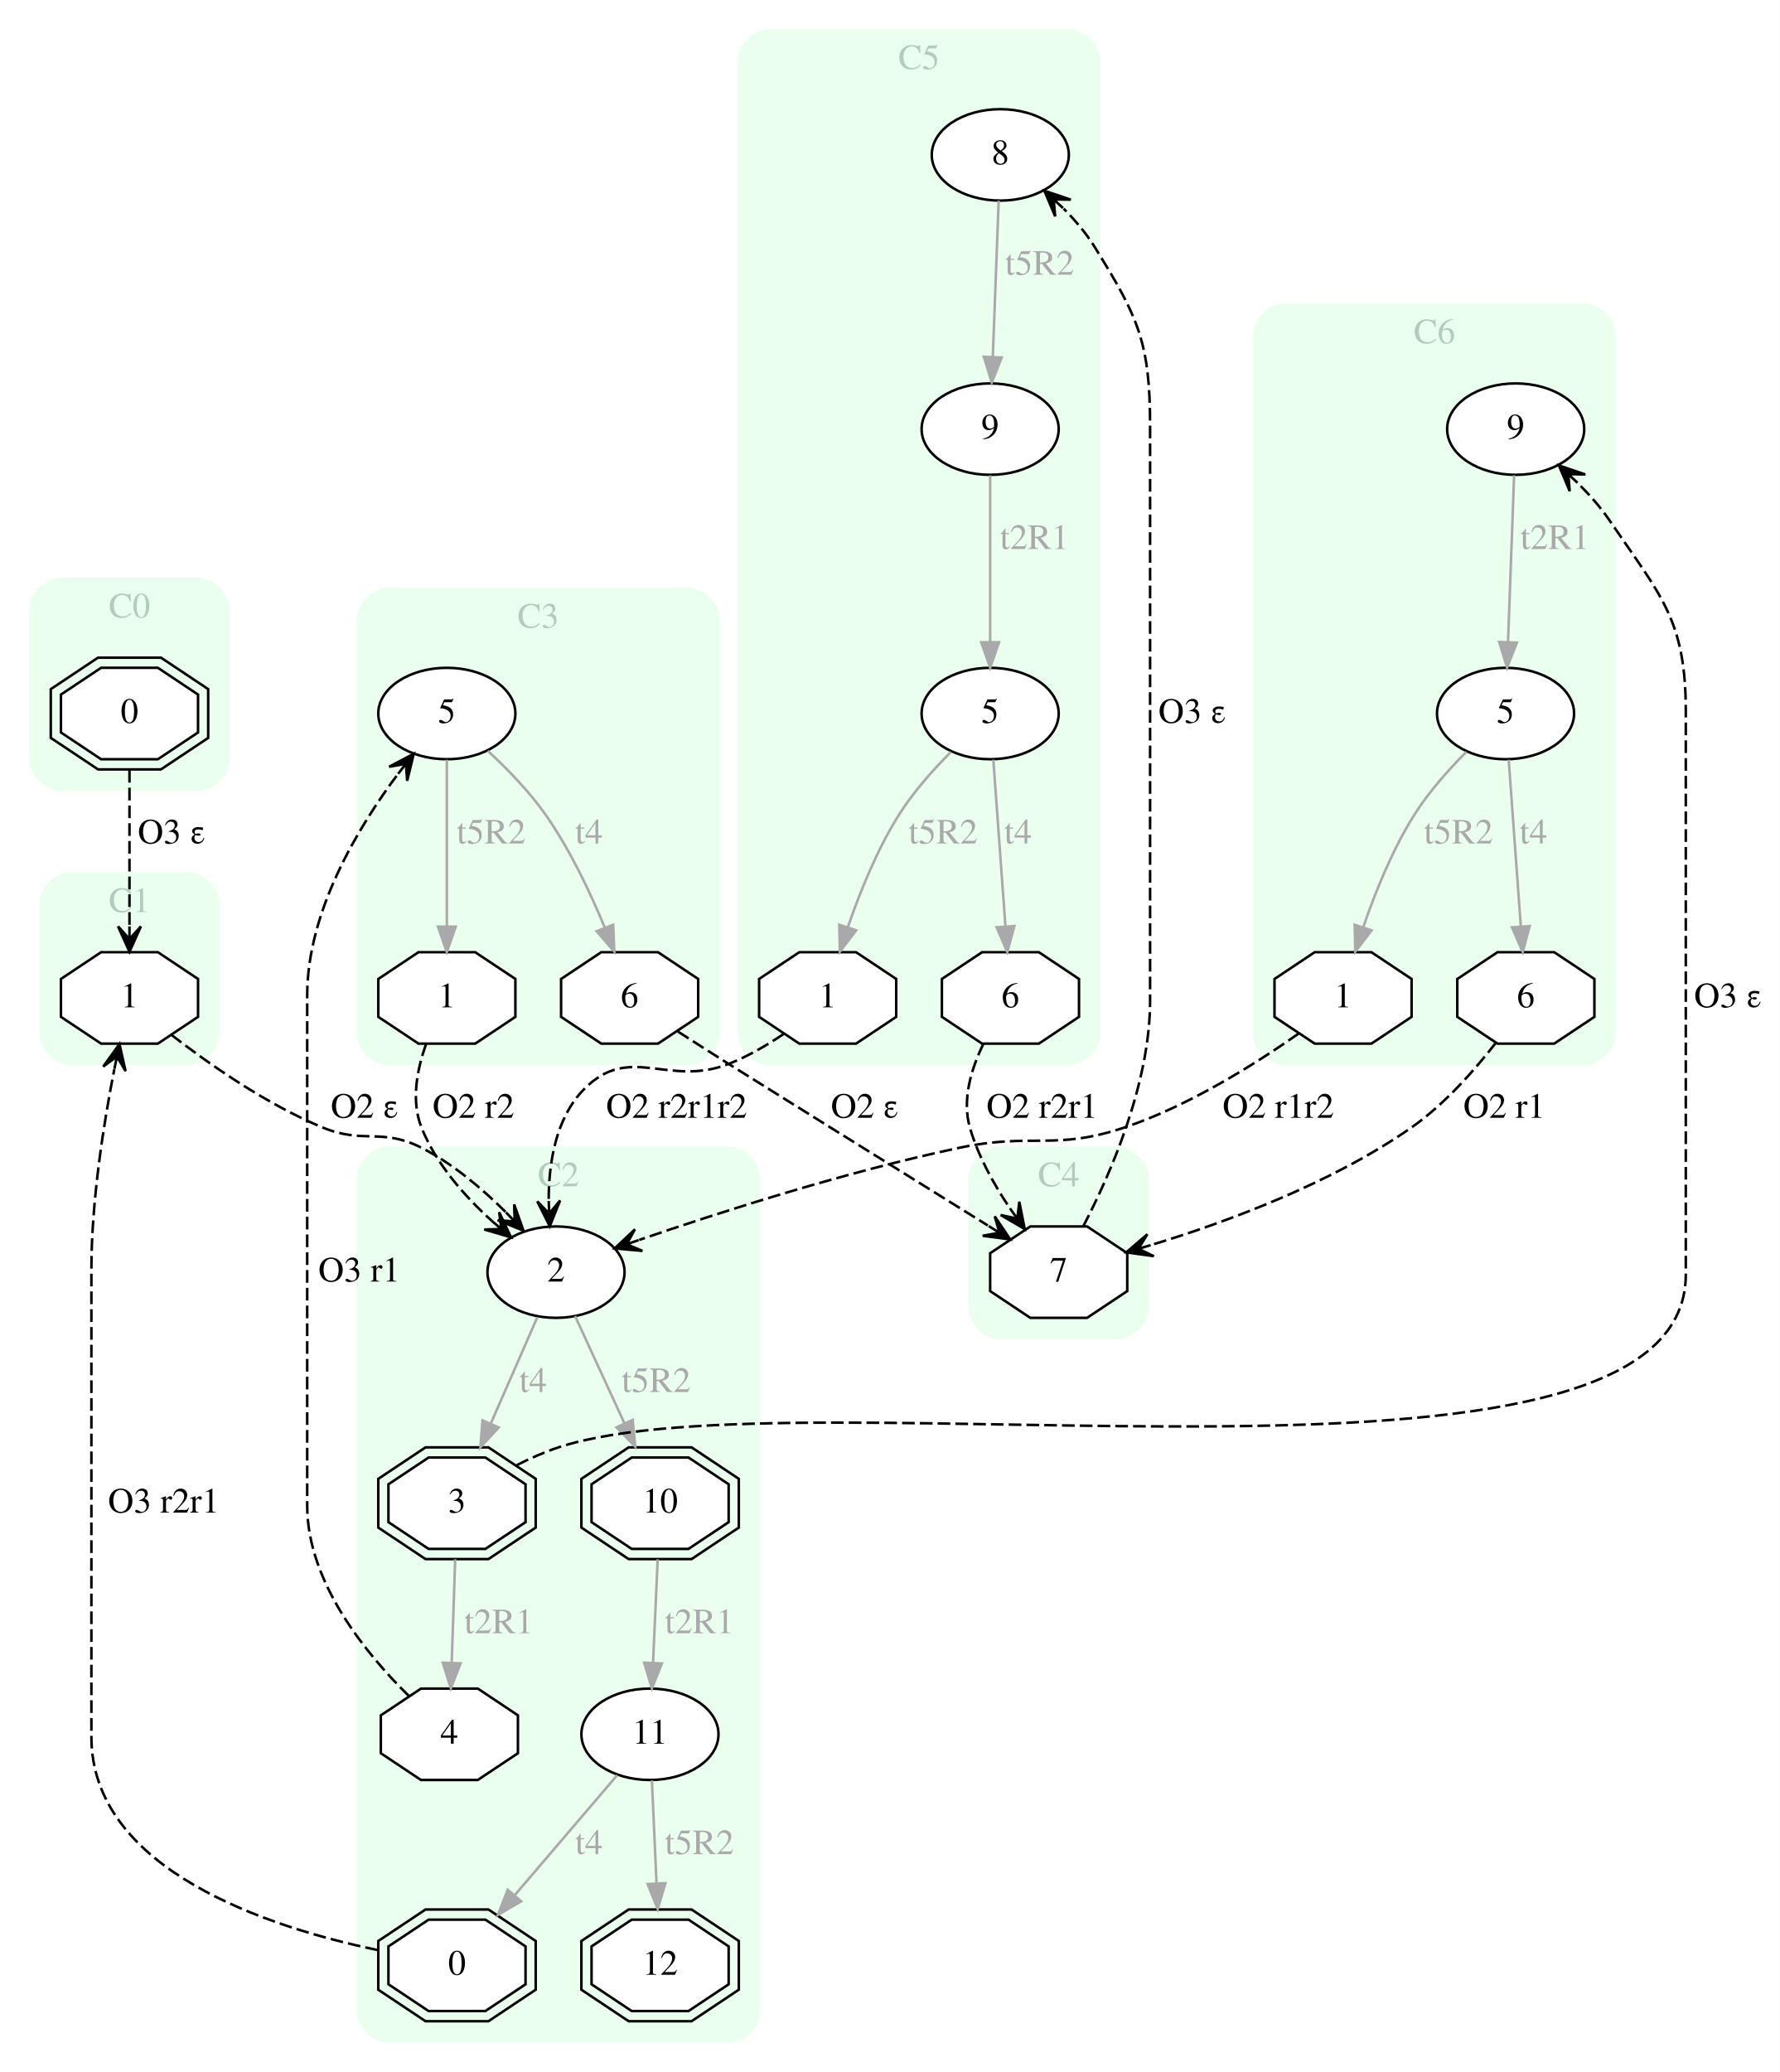
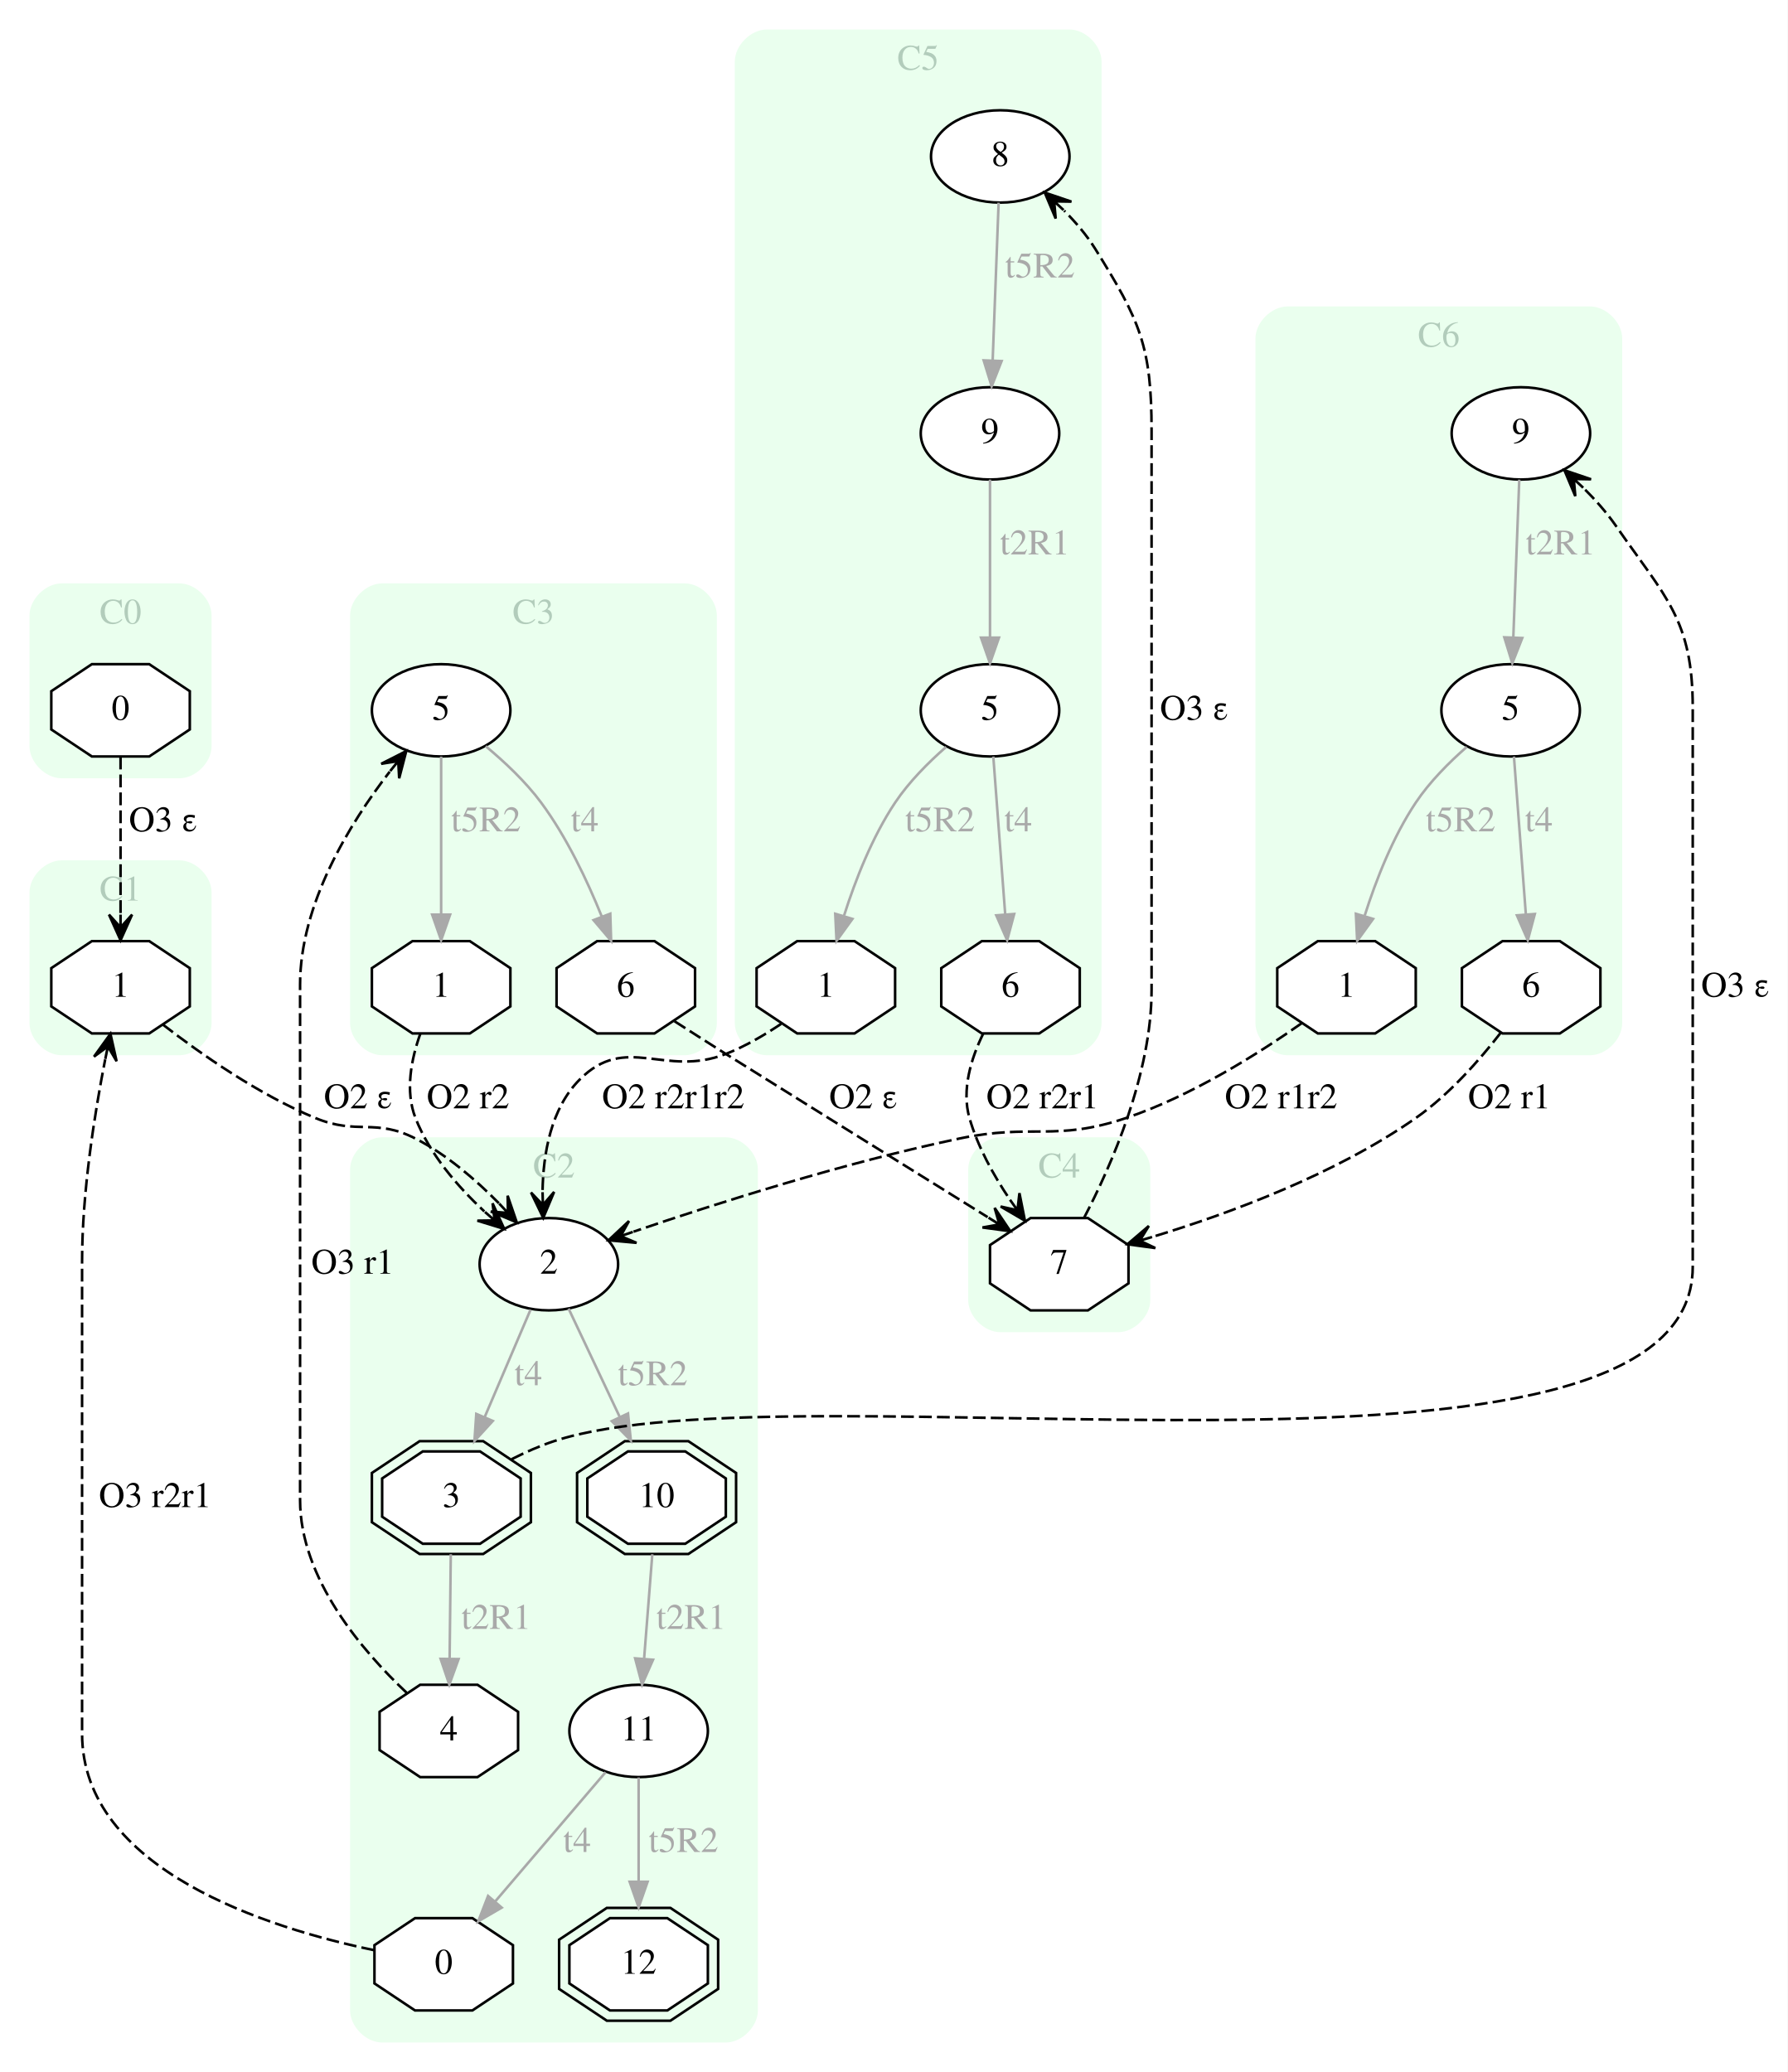
- <svg xmlns="http://www.w3.org/2000/svg" width="701pt" height="816pt" viewBox="0.00 0.00 701.00 816.00">
-   <g id="graph0" class="graph" transform="scale(1 1) rotate(0) translate(4 812)">
-     <polygon fill="white" stroke="transparent" points="-4,4 -4,-812 697,-812 697,4 -4,4" />
+ <svg xmlns="http://www.w3.org/2000/svg" width="697pt" height="808pt" viewBox="0.00 0.00 697.00 808.00">
+   <g id="graph0" class="graph" transform="scale(1 1) rotate(0) translate(4 804)">
+     <polygon fill="white" stroke="transparent" points="-4,4 -4,-804 693,-804 693,4 -4,4" />
    <g id="clust1" class="cluster">
-       <path fill="#eaffee" stroke="#eaffee" d="M20,-501C20,-501 74,-501 74,-501 80,-501 86,-507 86,-513 86,-513 86,-572 86,-572 86,-578 80,-584 74,-584 74,-584 20,-584 20,-584 14,-584 8,-578 8,-572 8,-572 8,-513 8,-513 8,-507 14,-501 20,-501" />
-       <text text-anchor="middle" x="47" y="-568.8" font-family="Times,serif" font-size="14.00" fill="#b2ccbb">C0</text>
+       <path fill="#eaffee" stroke="#eaffee" d="M20,-501C20,-501 66,-501 66,-501 72,-501 78,-507 78,-513 78,-513 78,-564 78,-564 78,-570 72,-576 66,-576 66,-576 20,-576 20,-576 14,-576 8,-570 8,-564 8,-564 8,-513 8,-513 8,-507 14,-501 20,-501" />
+       <text text-anchor="middle" x="43" y="-560.8" font-family="Times,serif" font-size="14.00" fill="#b2ccbb">C0</text>
    </g>
    <g id="clust2" class="cluster">
-       <path fill="#eaffee" stroke="#eaffee" d="M24,-393C24,-393 70,-393 70,-393 76,-393 82,-399 82,-405 82,-405 82,-456 82,-456 82,-462 76,-468 70,-468 70,-468 24,-468 24,-468 18,-468 12,-462 12,-456 12,-456 12,-405 12,-405 12,-399 18,-393 24,-393" />
-       <text text-anchor="middle" x="47" y="-452.8" font-family="Times,serif" font-size="14.00" fill="#b2ccbb">C1</text>
+       <path fill="#eaffee" stroke="#eaffee" d="M20,-393C20,-393 66,-393 66,-393 72,-393 78,-399 78,-405 78,-405 78,-456 78,-456 78,-462 72,-468 66,-468 66,-468 20,-468 20,-468 14,-468 8,-462 8,-456 8,-456 8,-405 8,-405 8,-399 14,-393 20,-393" />
+       <text text-anchor="middle" x="43" y="-452.8" font-family="Times,serif" font-size="14.00" fill="#b2ccbb">C1</text>
    </g>
    <g id="clust3" class="cluster">
-       <path fill="#eaffee" stroke="#eaffee" d="M149,-8C149,-8 283,-8 283,-8 289,-8 295,-14 295,-20 295,-20 295,-348 295,-348 295,-354 289,-360 283,-360 283,-360 149,-360 149,-360 143,-360 137,-354 137,-348 137,-348 137,-20 137,-20 137,-14 143,-8 149,-8" />
-       <text text-anchor="middle" x="216" y="-344.8" font-family="Times,serif" font-size="14.00" fill="#b2ccbb">C2</text>
+       <path fill="#eaffee" stroke="#eaffee" d="M145,-8C145,-8 279,-8 279,-8 285,-8 291,-14 291,-20 291,-20 291,-348 291,-348 291,-354 285,-360 279,-360 279,-360 145,-360 145,-360 139,-360 133,-354 133,-348 133,-348 133,-20 133,-20 133,-14 139,-8 145,-8" />
+       <text text-anchor="middle" x="212" y="-344.8" font-family="Times,serif" font-size="14.00" fill="#b2ccbb">C2</text>
    </g>
    <g id="clust4" class="cluster">
-       <path fill="#eaffee" stroke="#eaffee" d="M149,-393C149,-393 267,-393 267,-393 273,-393 279,-399 279,-405 279,-405 279,-568 279,-568 279,-574 273,-580 267,-580 267,-580 149,-580 149,-580 143,-580 137,-574 137,-568 137,-568 137,-405 137,-405 137,-399 143,-393 149,-393" />
-       <text text-anchor="middle" x="208" y="-564.8" font-family="Times,serif" font-size="14.00" fill="#b2ccbb">C3</text>
+       <path fill="#eaffee" stroke="#eaffee" d="M145,-393C145,-393 263,-393 263,-393 269,-393 275,-399 275,-405 275,-405 275,-564 275,-564 275,-570 269,-576 263,-576 263,-576 145,-576 145,-576 139,-576 133,-570 133,-564 133,-564 133,-405 133,-405 133,-399 139,-393 145,-393" />
+       <text text-anchor="middle" x="204" y="-560.8" font-family="Times,serif" font-size="14.00" fill="#b2ccbb">C3</text>
    </g>
    <g id="clust5" class="cluster">
-       <path fill="#eaffee" stroke="#eaffee" d="M390,-285C390,-285 436,-285 436,-285 442,-285 448,-291 448,-297 448,-297 448,-348 448,-348 448,-354 442,-360 436,-360 436,-360 390,-360 390,-360 384,-360 378,-354 378,-348 378,-348 378,-297 378,-297 378,-291 384,-285 390,-285" />
-       <text text-anchor="middle" x="413" y="-344.8" font-family="Times,serif" font-size="14.00" fill="#b2ccbb">C4</text>
+       <path fill="#eaffee" stroke="#eaffee" d="M386,-285C386,-285 432,-285 432,-285 438,-285 444,-291 444,-297 444,-297 444,-348 444,-348 444,-354 438,-360 432,-360 432,-360 386,-360 386,-360 380,-360 374,-354 374,-348 374,-348 374,-297 374,-297 374,-291 380,-285 386,-285" />
+       <text text-anchor="middle" x="409" y="-344.8" font-family="Times,serif" font-size="14.00" fill="#b2ccbb">C4</text>
    </g>
    <g id="clust6" class="cluster">
-       <path fill="#eaffee" stroke="#eaffee" d="M299,-393C299,-393 417,-393 417,-393 423,-393 429,-399 429,-405 429,-405 429,-788 429,-788 429,-794 423,-800 417,-800 417,-800 299,-800 299,-800 293,-800 287,-794 287,-788 287,-788 287,-405 287,-405 287,-399 293,-393 299,-393" />
-       <text text-anchor="middle" x="358" y="-784.8" font-family="Times,serif" font-size="14.00" fill="#b2ccbb">C5</text>
+       <path fill="#eaffee" stroke="#eaffee" d="M295,-393C295,-393 413,-393 413,-393 419,-393 425,-399 425,-405 425,-405 425,-780 425,-780 425,-786 419,-792 413,-792 413,-792 295,-792 295,-792 289,-792 283,-786 283,-780 283,-780 283,-405 283,-405 283,-399 289,-393 295,-393" />
+       <text text-anchor="middle" x="354" y="-776.8" font-family="Times,serif" font-size="14.00" fill="#b2ccbb">C5</text>
    </g>
    <g id="clust7" class="cluster">
-       <path fill="#eaffee" stroke="#eaffee" d="M502,-393C502,-393 620,-393 620,-393 626,-393 632,-399 632,-405 632,-405 632,-680 632,-680 632,-686 626,-692 620,-692 620,-692 502,-692 502,-692 496,-692 490,-686 490,-680 490,-680 490,-405 490,-405 490,-399 496,-393 502,-393" />
-       <text text-anchor="middle" x="561" y="-676.8" font-family="Times,serif" font-size="14.00" fill="#b2ccbb">C6</text>
+       <path fill="#eaffee" stroke="#eaffee" d="M498,-393C498,-393 616,-393 616,-393 622,-393 628,-399 628,-405 628,-405 628,-672 628,-672 628,-678 622,-684 616,-684 616,-684 498,-684 498,-684 492,-684 486,-678 486,-672 486,-672 486,-405 486,-405 486,-399 492,-393 498,-393" />
+       <text text-anchor="middle" x="557" y="-668.8" font-family="Times,serif" font-size="14.00" fill="#b2ccbb">C6</text>
    </g>
    <g id="node1" class="node">
-       <polygon fill="white" stroke="black" points="74,-523.54 74,-538.46 58.18,-549 35.82,-549 20,-538.46 20,-523.54 35.82,-513 58.18,-513 74,-523.54" />
-       <polygon fill="none" stroke="black" points="78,-521.4 78,-540.6 59.39,-553 34.61,-553 16,-540.6 16,-521.4 34.61,-509 59.39,-509 78,-521.4" />
-       <text text-anchor="middle" x="47" y="-527.3" font-family="Times,serif" font-size="14.00">0</text>
+       <polygon fill="white" stroke="black" points="70,-519.54 70,-534.46 54.18,-545 31.82,-545 16,-534.46 16,-519.54 31.82,-509 54.18,-509 70,-519.54" />
+       <text text-anchor="middle" x="43" y="-523.3" font-family="Times,serif" font-size="14.00">0</text>
    </g>
    <g id="node2" class="node">
-       <polygon fill="white" stroke="black" points="74,-411.54 74,-426.46 58.18,-437 35.82,-437 20,-426.46 20,-411.54 35.82,-401 58.18,-401 74,-411.54" />
-       <text text-anchor="middle" x="47" y="-415.3" font-family="Times,serif" font-size="14.00">1</text>
+       <polygon fill="white" stroke="black" points="70,-411.54 70,-426.46 54.18,-437 31.82,-437 16,-426.46 16,-411.54 31.82,-401 54.18,-401 70,-411.54" />
+       <text text-anchor="middle" x="43" y="-415.3" font-family="Times,serif" font-size="14.00">1</text>
    </g>
    <g id="edge16" class="edge">
-       <path fill="none" stroke="black" stroke-dasharray="5,2" d="M47,-508.79C47,-491.28 47,-466.3 47,-447.3" />
-       <polygon fill="black" stroke="black" points="47,-437.17 51.5,-447.17 47,-442.17 47,-447.17 47,-447.17 47,-447.17 47,-442.17 42.5,-447.17 47,-437.17 47,-437.17" />
-       <text text-anchor="middle" x="63.5" y="-479.8" font-family="Times,serif" font-size="14.00">O3 ε</text>
+       <path fill="none" stroke="black" stroke-dasharray="5,2" d="M43,-508.97C43,-492.38 43,-466.88 43,-447.43" />
+       <polygon fill="black" stroke="black" points="43,-437.34 47.5,-447.34 43,-442.34 43,-447.34 43,-447.34 43,-447.34 43,-442.34 38.5,-447.34 43,-437.34 43,-437.34" />
+       <text text-anchor="middle" x="59.5" y="-479.8" font-family="Times,serif" font-size="14.00">O3 ε</text>
    </g>
    <g id="node3" class="node">
-       <ellipse fill="white" stroke="black" cx="215" cy="-311" rx="27" ry="18" />
-       <text text-anchor="middle" x="215" y="-307.3" font-family="Times,serif" font-size="14.00">2</text>
+       <ellipse fill="white" stroke="black" cx="210" cy="-311" rx="27" ry="18" />
+       <text text-anchor="middle" x="210" y="-307.3" font-family="Times,serif" font-size="14.00">2</text>
    </g>
    <g id="edge17" class="edge">
-       <path fill="none" stroke="black" stroke-dasharray="5,2" d="M63.45,-404.49C78.18,-393.08 100.82,-377.17 123,-368 139.35,-361.24 146.22,-368 162,-360 174.28,-353.77 185.87,-343.93 195.07,-334.77" />
-       <polygon fill="black" stroke="black" points="202.18,-327.34 198.52,-337.67 198.73,-330.95 195.27,-334.56 195.27,-334.56 195.27,-334.56 198.73,-330.95 192.02,-331.45 202.18,-327.34 202.18,-327.34" />
-       <text text-anchor="middle" x="139.5" y="-371.8" font-family="Times,serif" font-size="14.00">O2 ε</text>
+       <path fill="none" stroke="black" stroke-dasharray="5,2" d="M59.45,-404.49C74.18,-393.08 96.82,-377.17 119,-368 135.35,-361.24 142.26,-368.07 158,-360 170.13,-353.78 181.51,-343.94 190.51,-334.78" />
+       <polygon fill="black" stroke="black" points="197.48,-327.34 193.93,-337.72 194.06,-330.99 190.65,-334.64 190.65,-334.64 190.65,-334.64 194.06,-330.99 187.36,-331.56 197.48,-327.34 197.48,-327.34" />
+       <text text-anchor="middle" x="135.5" y="-371.8" font-family="Times,serif" font-size="14.00">O2 ε</text>
    </g>
    <g id="node5" class="node">
-       <polygon fill="white" stroke="black" points="203,-212.54 203,-227.46 187.18,-238 164.82,-238 149,-227.46 149,-212.54 164.82,-202 187.18,-202 203,-212.54" />
-       <polygon fill="none" stroke="black" points="207,-210.4 207,-229.6 188.39,-242 163.61,-242 145,-229.6 145,-210.4 163.61,-198 188.39,-198 207,-210.4" />
-       <text text-anchor="middle" x="176" y="-216.3" font-family="Times,serif" font-size="14.00">3</text>
+       <polygon fill="white" stroke="black" points="199,-212.54 199,-227.46 183.18,-238 160.82,-238 145,-227.46 145,-212.54 160.82,-202 183.18,-202 199,-212.54" />
+       <polygon fill="none" stroke="black" points="203,-210.4 203,-229.6 184.39,-242 159.61,-242 141,-229.6 141,-210.4 159.61,-198 184.39,-198 203,-210.4" />
+       <text text-anchor="middle" x="172" y="-216.3" font-family="Times,serif" font-size="14.00">3</text>
    </g>
    <g id="edge1" class="edge">
-       <path fill="none" stroke="darkgray" d="M207.66,-293.26C202.5,-281.48 195.44,-265.37 189.3,-251.35" />
-       <polygon fill="darkgray" stroke="darkgray" points="192.45,-249.82 185.23,-242.06 186.04,-252.63 192.45,-249.82" />
-       <text text-anchor="middle" x="206" y="-263.8" font-family="Times,serif" font-size="14.00" fill="darkgray">t4</text>
+       <path fill="none" stroke="darkgray" d="M202.85,-293.26C197.82,-281.48 190.94,-265.37 184.96,-251.35" />
+       <polygon fill="darkgray" stroke="darkgray" points="188.14,-249.89 180.99,-242.06 181.7,-252.63 188.14,-249.89" />
+       <text text-anchor="middle" x="202" y="-263.8" font-family="Times,serif" font-size="14.00" fill="darkgray">t4</text>
    </g>
    <g id="node7" class="node">
-       <polygon fill="white" stroke="black" points="283,-212.54 283,-227.46 267.18,-238 244.82,-238 229,-227.46 229,-212.54 244.82,-202 267.18,-202 283,-212.54" />
-       <polygon fill="none" stroke="black" points="287,-210.4 287,-229.6 268.39,-242 243.61,-242 225,-229.6 225,-210.4 243.61,-198 268.39,-198 287,-210.4" />
-       <text text-anchor="middle" x="256" y="-216.3" font-family="Times,serif" font-size="14.00">10</text>
+       <polygon fill="white" stroke="black" points="279,-212.54 279,-227.46 263.18,-238 240.82,-238 225,-227.46 225,-212.54 240.82,-202 263.18,-202 279,-212.54" />
+       <polygon fill="none" stroke="black" points="283,-210.4 283,-229.6 264.39,-242 239.61,-242 221,-229.6 221,-210.4 239.61,-198 264.39,-198 283,-210.4" />
+       <text text-anchor="middle" x="252" y="-216.3" font-family="Times,serif" font-size="14.00">10</text>
    </g>
    <g id="edge2" class="edge">
-       <path fill="none" stroke="darkgray" d="M222.52,-293.68C227.93,-281.93 235.39,-265.74 241.89,-251.62" />
-       <polygon fill="darkgray" stroke="darkgray" points="245.2,-252.81 246.21,-242.26 238.84,-249.88 245.2,-252.81" />
-       <text text-anchor="middle" x="254.5" y="-263.8" font-family="Times,serif" font-size="14.00" fill="darkgray">t5R2</text>
+       <path fill="none" stroke="darkgray" d="M217.7,-293.68C223.24,-281.93 230.88,-265.74 237.55,-251.62" />
+       <polygon fill="darkgray" stroke="darkgray" points="240.86,-252.8 241.97,-242.26 234.53,-249.81 240.86,-252.8" />
+       <text text-anchor="middle" x="250.5" y="-263.8" font-family="Times,serif" font-size="14.00" fill="darkgray">t5R2</text>
    </g>
    <g id="node4" class="node">
-       <polygon fill="white" stroke="black" points="203,-30.54 203,-45.46 187.18,-56 164.82,-56 149,-45.46 149,-30.54 164.82,-20 187.18,-20 203,-30.54" />
-       <polygon fill="none" stroke="black" points="207,-28.4 207,-47.6 188.39,-60 163.61,-60 145,-47.6 145,-28.4 163.61,-16 188.39,-16 207,-28.4" />
-       <text text-anchor="middle" x="176" y="-34.3" font-family="Times,serif" font-size="14.00">0</text>
+       <polygon fill="white" stroke="black" points="196,-30.54 196,-45.46 180.18,-56 157.82,-56 142,-45.46 142,-30.54 157.82,-20 180.18,-20 196,-30.54" />
+       <text text-anchor="middle" x="169" y="-34.3" font-family="Times,serif" font-size="14.00">0</text>
    </g>
    <g id="edge18" class="edge">
-       <path fill="none" stroke="black" stroke-dasharray="5,2" d="M144.75,-44.03C102.4,-52.84 32,-75.39 32,-128 32,-312 32,-312 32,-312 32,-339.03 36.84,-369.56 41.02,-390.89" />
-       <polygon fill="black" stroke="black" points="43.06,-400.85 36.65,-391.95 42.06,-395.95 41.06,-391.05 41.06,-391.05 41.06,-391.05 42.06,-395.95 45.46,-390.15 43.06,-400.85 43.06,-400.85" />
-       <text text-anchor="middle" x="60.5" y="-216.3" font-family="Times,serif" font-size="14.00">O3 r2r1</text>
+       <path fill="none" stroke="black" stroke-dasharray="5,2" d="M141.81,-43.52C100.84,-52.06 28,-74.74 28,-128 28,-312 28,-312 28,-312 28,-339.03 32.84,-369.56 37.02,-390.89" />
+       <polygon fill="black" stroke="black" points="39.06,-400.85 32.65,-391.95 38.06,-395.95 37.06,-391.05 37.06,-391.05 37.06,-391.05 38.06,-395.95 41.46,-390.15 39.06,-400.85 39.06,-400.85" />
+       <text text-anchor="middle" x="56.5" y="-216.3" font-family="Times,serif" font-size="14.00">O3 r2r1</text>
    </g>
    <g id="node6" class="node">
-       <polygon fill="white" stroke="black" points="200,-121.54 200,-136.46 184.18,-147 161.82,-147 146,-136.46 146,-121.54 161.82,-111 184.18,-111 200,-121.54" />
-       <text text-anchor="middle" x="173" y="-125.3" font-family="Times,serif" font-size="14.00">4</text>
+       <polygon fill="white" stroke="black" points="198,-121.54 198,-136.46 182.18,-147 159.82,-147 144,-136.46 144,-121.54 159.82,-111 182.18,-111 198,-121.54" />
+       <text text-anchor="middle" x="171" y="-125.3" font-family="Times,serif" font-size="14.00">4</text>
    </g>
    <g id="edge3" class="edge">
-       <path fill="none" stroke="darkgray" d="M175.29,-197.91C174.88,-185.78 174.36,-170.41 173.92,-157.36" />
-       <polygon fill="darkgray" stroke="darkgray" points="177.41,-156.94 173.58,-147.07 170.41,-157.18 177.41,-156.94" />
-       <text text-anchor="middle" x="192.5" y="-168.8" font-family="Times,serif" font-size="14.00" fill="darkgray">t2R1</text>
+       <path fill="none" stroke="darkgray" d="M171.76,-197.91C171.63,-185.78 171.45,-170.41 171.31,-157.36" />
+       <polygon fill="darkgray" stroke="darkgray" points="174.8,-157.03 171.19,-147.07 167.8,-157.11 174.8,-157.03" />
+       <text text-anchor="middle" x="189.5" y="-168.8" font-family="Times,serif" font-size="14.00" fill="darkgray">t2R1</text>
    </g>
    <g id="node19" class="node">
-       <ellipse fill="white" stroke="black" cx="593" cy="-643" rx="27" ry="18" />
-       <text text-anchor="middle" x="593" y="-639.3" font-family="Times,serif" font-size="14.00">9</text>
+       <ellipse fill="white" stroke="black" cx="589" cy="-635" rx="27" ry="18" />
+       <text text-anchor="middle" x="589" y="-631.3" font-family="Times,serif" font-size="14.00">9</text>
    </g>
    <g id="edge19" class="edge">
-       <path fill="none" stroke="black" stroke-dasharray="5,2" d="M199.55,-235C204.82,-237.67 210.49,-240.19 216,-242 310.82,-273.18 660,-210.18 660,-310 660,-532 660,-532 660,-532 660,-567.9 650.18,-577.31 630,-607 626.5,-612.15 622.12,-617.12 617.61,-621.62" />
-       <polygon fill="black" stroke="black" points="610.04,-628.68 614.28,-618.57 613.7,-625.27 617.35,-621.86 617.35,-621.86 617.35,-621.86 613.7,-625.27 620.42,-625.15 610.04,-628.68 610.04,-628.68" />
-       <text text-anchor="middle" x="676.5" y="-415.3" font-family="Times,serif" font-size="14.00">O3 ε</text>
+       <path fill="none" stroke="black" stroke-dasharray="5,2" d="M195.55,-235C200.82,-237.67 206.49,-240.19 212,-242 306.82,-273.18 656,-210.18 656,-310 656,-528 656,-528 656,-528 656,-562.26 645.53,-570.85 626,-599 622.45,-604.12 618.05,-609.07 613.54,-613.56" />
+       <polygon fill="black" stroke="black" points="605.97,-620.63 610.21,-610.52 609.62,-617.22 613.28,-613.81 613.28,-613.81 613.28,-613.81 609.62,-617.22 616.35,-617.1 605.97,-620.63 605.97,-620.63" />
+       <text text-anchor="middle" x="672.5" y="-415.3" font-family="Times,serif" font-size="14.00">O3 ε</text>
    </g>
    <g id="node10" class="node">
-       <ellipse fill="white" stroke="black" cx="172" cy="-531" rx="27" ry="18" />
-       <text text-anchor="middle" x="172" y="-527.3" font-family="Times,serif" font-size="14.00">5</text>
+       <ellipse fill="white" stroke="black" cx="168" cy="-527" rx="27" ry="18" />
+       <text text-anchor="middle" x="168" y="-523.3" font-family="Times,serif" font-size="14.00">5</text>
    </g>
    <g id="edge20" class="edge">
-       <path fill="none" stroke="black" stroke-dasharray="5,2" d="M157.1,-144.03C140.55,-160.27 117,-188.7 117,-219 117,-420 117,-420 117,-420 117,-452.84 136.85,-485.93 152.7,-507.11" />
-       <polygon fill="black" stroke="black" points="158.97,-515.15 149.27,-510.03 155.89,-511.21 152.82,-507.26 152.82,-507.26 152.82,-507.26 155.89,-511.21 156.38,-504.5 158.97,-515.15 158.97,-515.15" />
-       <text text-anchor="middle" x="137.5" y="-307.3" font-family="Times,serif" font-size="14.00">O3 r1</text>
+       <path fill="none" stroke="black" stroke-dasharray="5,2" d="M154.53,-143.91C137.39,-160.05 113,-188.38 113,-219 113,-420 113,-420 113,-420 113,-451.38 132.23,-482.72 147.95,-503.08" />
+       <polygon fill="black" stroke="black" points="154.4,-511.11 144.63,-506.14 151.27,-507.21 148.14,-503.32 148.14,-503.32 148.14,-503.32 151.27,-507.21 151.64,-500.5 154.4,-511.11 154.4,-511.11" />
+       <text text-anchor="middle" x="133.5" y="-307.3" font-family="Times,serif" font-size="14.00">O3 r1</text>
    </g>
    <g id="node8" class="node">
-       <ellipse fill="white" stroke="black" cx="252" cy="-129" rx="27" ry="18" />
-       <text text-anchor="middle" x="252" y="-125.3" font-family="Times,serif" font-size="14.00">11</text>
+       <ellipse fill="white" stroke="black" cx="245" cy="-129" rx="27" ry="18" />
+       <text text-anchor="middle" x="245" y="-125.3" font-family="Times,serif" font-size="14.00">11</text>
    </g>
    <g id="edge4" class="edge">
-       <path fill="none" stroke="darkgray" d="M255.05,-197.91C254.51,-185.78 253.82,-170.41 253.23,-157.36" />
-       <polygon fill="darkgray" stroke="darkgray" points="256.71,-156.9 252.77,-147.07 249.72,-157.21 256.71,-156.9" />
-       <text text-anchor="middle" x="271.5" y="-168.8" font-family="Times,serif" font-size="14.00" fill="darkgray">t2R1</text>
+       <path fill="none" stroke="darkgray" d="M250.34,-197.91C249.39,-185.78 248.18,-170.41 247.15,-157.36" />
+       <polygon fill="darkgray" stroke="darkgray" points="250.62,-156.76 246.34,-147.07 243.64,-157.31 250.62,-156.76" />
+       <text text-anchor="middle" x="265.5" y="-168.8" font-family="Times,serif" font-size="14.00" fill="darkgray">t2R1</text>
    </g>
    <g id="edge5" class="edge">
-       <path fill="none" stroke="darkgray" d="M239.11,-112.9C228.07,-99.98 211.92,-81.07 198.72,-65.61" />
-       <polygon fill="darkgray" stroke="darkgray" points="201.29,-63.23 192.13,-57.89 195.97,-67.77 201.29,-63.23" />
-       <text text-anchor="middle" x="228" y="-81.8" font-family="Times,serif" font-size="14.00" fill="darkgray">t4</text>
+       <path fill="none" stroke="darkgray" d="M232.11,-112.9C220.35,-99.13 202.79,-78.57 189.18,-62.63" />
+       <polygon fill="darkgray" stroke="darkgray" points="191.62,-60.1 182.47,-54.77 186.3,-64.65 191.62,-60.1" />
+       <text text-anchor="middle" x="221" y="-81.8" font-family="Times,serif" font-size="14.00" fill="darkgray">t4</text>
    </g>
    <g id="node9" class="node">
-       <polygon fill="white" stroke="black" points="283,-30.54 283,-45.46 267.18,-56 244.82,-56 229,-45.46 229,-30.54 244.82,-20 267.18,-20 283,-30.54" />
-       <polygon fill="none" stroke="black" points="287,-28.4 287,-47.6 268.39,-60 243.61,-60 225,-47.6 225,-28.4 243.61,-16 268.39,-16 287,-28.4" />
-       <text text-anchor="middle" x="256" y="-34.3" font-family="Times,serif" font-size="14.00">12</text>
+       <polygon fill="white" stroke="black" points="272,-30.54 272,-45.46 256.18,-56 233.82,-56 218,-45.46 218,-30.54 233.82,-20 256.18,-20 272,-30.54" />
+       <polygon fill="none" stroke="black" points="276,-28.4 276,-47.6 257.39,-60 232.61,-60 214,-47.6 214,-28.4 232.61,-16 257.39,-16 276,-28.4" />
+       <text text-anchor="middle" x="245" y="-34.3" font-family="Times,serif" font-size="14.00">12</text>
    </g>
    <g id="edge6" class="edge">
-       <path fill="none" stroke="darkgray" d="M252.77,-110.84C253.28,-99.44 253.97,-84.13 254.58,-70.58" />
-       <polygon fill="darkgray" stroke="darkgray" points="258.1,-70.34 255.05,-60.19 251.1,-70.02 258.1,-70.34" />
-       <text text-anchor="middle" x="271.5" y="-81.8" font-family="Times,serif" font-size="14.00" fill="darkgray">t5R2</text>
+       <path fill="none" stroke="darkgray" d="M245,-110.84C245,-99.44 245,-84.13 245,-70.58" />
+       <polygon fill="darkgray" stroke="darkgray" points="248.5,-70.19 245,-60.19 241.5,-70.19 248.5,-70.19" />
+       <text text-anchor="middle" x="262.5" y="-81.8" font-family="Times,serif" font-size="14.00" fill="darkgray">t5R2</text>
    </g>
    <g id="node11" class="node">
-       <polygon fill="white" stroke="black" points="199,-411.54 199,-426.46 183.18,-437 160.82,-437 145,-426.46 145,-411.54 160.82,-401 183.18,-401 199,-411.54" />
-       <text text-anchor="middle" x="172" y="-415.3" font-family="Times,serif" font-size="14.00">1</text>
+       <polygon fill="white" stroke="black" points="195,-411.54 195,-426.46 179.18,-437 156.82,-437 141,-426.46 141,-411.54 156.82,-401 179.18,-401 195,-411.54" />
+       <text text-anchor="middle" x="168" y="-415.3" font-family="Times,serif" font-size="14.00">1</text>
    </g>
    <g id="edge8" class="edge">
-       <path fill="none" stroke="darkgray" d="M172,-512.81C172,-495.21 172,-467.61 172,-447.07" />
-       <polygon fill="darkgray" stroke="darkgray" points="175.5,-447.07 172,-437.07 168.5,-447.07 175.5,-447.07" />
-       <text text-anchor="middle" x="189.5" y="-479.8" font-family="Times,serif" font-size="14.00" fill="darkgray">t5R2</text>
+       <path fill="none" stroke="darkgray" d="M168,-508.97C168,-492.38 168,-466.88 168,-447.43" />
+       <polygon fill="darkgray" stroke="darkgray" points="171.5,-447.34 168,-437.34 164.5,-447.34 171.5,-447.34" />
+       <text text-anchor="middle" x="185.5" y="-479.8" font-family="Times,serif" font-size="14.00" fill="darkgray">t5R2</text>
    </g>
    <g id="node12" class="node">
-       <polygon fill="white" stroke="black" points="271,-411.54 271,-426.46 255.18,-437 232.82,-437 217,-426.46 217,-411.54 232.82,-401 255.18,-401 271,-411.54" />
-       <text text-anchor="middle" x="244" y="-415.3" font-family="Times,serif" font-size="14.00">6</text>
+       <polygon fill="white" stroke="black" points="267,-411.54 267,-426.46 251.18,-437 228.82,-437 213,-426.46 213,-411.54 228.82,-401 251.18,-401 267,-411.54" />
+       <text text-anchor="middle" x="240" y="-415.3" font-family="Times,serif" font-size="14.00">6</text>
    </g>
    <g id="edge7" class="edge">
-       <path fill="none" stroke="darkgray" d="M188.14,-516.29C195.73,-509.27 204.52,-500.26 211,-491 220.53,-477.38 228.48,-460.56 234.2,-446.72" />
-       <polygon fill="darkgray" stroke="darkgray" points="237.52,-447.84 237.95,-437.25 231.01,-445.26 237.52,-447.84" />
-       <text text-anchor="middle" x="228" y="-479.8" font-family="Times,serif" font-size="14.00" fill="darkgray">t4</text>
+       <path fill="none" stroke="darkgray" d="M185.38,-513.01C192.71,-506.91 200.94,-499.19 207,-491 216.96,-477.55 224.97,-460.61 230.6,-446.66" />
+       <polygon fill="darkgray" stroke="darkgray" points="233.95,-447.7 234.28,-437.11 227.42,-445.19 233.95,-447.7" />
+       <text text-anchor="middle" x="224" y="-479.8" font-family="Times,serif" font-size="14.00" fill="darkgray">t4</text>
    </g>
    <g id="edge21" class="edge">
-       <path fill="none" stroke="black" stroke-dasharray="5,2" d="M163.86,-400.9C160.31,-391.03 157.81,-378.53 162,-368 167.7,-353.69 178.98,-340.93 189.68,-331.22" />
-       <polygon fill="black" stroke="black" points="197.28,-324.71 192.61,-334.63 193.48,-327.96 189.68,-331.21 189.68,-331.21 189.68,-331.21 193.48,-327.96 186.75,-327.8 197.28,-324.71 197.28,-324.71" />
-       <text text-anchor="middle" x="182.5" y="-371.8" font-family="Times,serif" font-size="14.00">O2 r2</text>
+       <path fill="none" stroke="black" stroke-dasharray="5,2" d="M159.89,-400.91C156.36,-391.05 153.86,-378.55 158,-368 163.53,-353.93 174.44,-341.29 184.84,-331.59" />
+       <polygon fill="black" stroke="black" points="192.6,-324.78 188.06,-334.76 188.85,-328.08 185.09,-331.38 185.09,-331.38 185.09,-331.38 188.85,-328.08 182.12,-327.99 192.6,-324.78 192.6,-324.78" />
+       <text text-anchor="middle" x="178.5" y="-371.8" font-family="Times,serif" font-size="14.00">O2 r2</text>
    </g>
    <g id="node13" class="node">
-       <polygon fill="white" stroke="black" points="440,-303.54 440,-318.46 424.18,-329 401.82,-329 386,-318.46 386,-303.54 401.82,-293 424.18,-293 440,-303.54" />
-       <text text-anchor="middle" x="413" y="-307.3" font-family="Times,serif" font-size="14.00">7</text>
+       <polygon fill="white" stroke="black" points="436,-303.54 436,-318.46 420.18,-329 397.82,-329 382,-318.46 382,-303.54 397.82,-293 420.18,-293 436,-303.54" />
+       <text text-anchor="middle" x="409" y="-307.3" font-family="Times,serif" font-size="14.00">7</text>
    </g>
    <g id="edge22" class="edge">
-       <path fill="none" stroke="black" stroke-dasharray="5,2" d="M263.01,-405.74C269.36,-401.67 276.47,-397.12 283,-393 292.83,-386.79 349.89,-351.27 385.07,-329.38" />
-       <polygon fill="black" stroke="black" points="393.93,-323.87 387.81,-332.97 389.68,-326.51 385.44,-329.15 385.44,-329.15 385.44,-329.15 389.68,-326.51 383.06,-325.33 393.93,-323.87 393.93,-323.87" />
-       <text text-anchor="middle" x="336.5" y="-371.8" font-family="Times,serif" font-size="14.00">O2 ε</text>
+       <path fill="none" stroke="black" stroke-dasharray="5,2" d="M259.01,-405.74C265.36,-401.67 272.47,-397.12 279,-393 288.83,-386.79 345.89,-351.27 381.07,-329.38" />
+       <polygon fill="black" stroke="black" points="389.93,-323.87 383.81,-332.97 385.68,-326.51 381.44,-329.15 381.44,-329.15 381.44,-329.15 385.68,-326.51 379.06,-325.33 389.93,-323.87 389.93,-323.87" />
+       <text text-anchor="middle" x="332.5" y="-371.8" font-family="Times,serif" font-size="14.00">O2 ε</text>
    </g>
    <g id="node14" class="node">
-       <ellipse fill="white" stroke="black" cx="390" cy="-751" rx="27" ry="18" />
-       <text text-anchor="middle" x="390" y="-747.3" font-family="Times,serif" font-size="14.00">8</text>
+       <ellipse fill="white" stroke="black" cx="386" cy="-743" rx="27" ry="18" />
+       <text text-anchor="middle" x="386" y="-739.3" font-family="Times,serif" font-size="14.00">8</text>
    </g>
    <g id="edge23" class="edge">
-       <path fill="none" stroke="black" stroke-dasharray="5,2" d="M422.65,-329.03C433.31,-349.48 449,-385.15 449,-418 449,-644 449,-644 449,-644 449,-677.04 444.46,-686.95 427,-715 423.71,-720.29 419.42,-725.32 414.94,-729.83" />
-       <polygon fill="black" stroke="black" points="407.36,-736.89 411.61,-726.78 411.02,-733.48 414.68,-730.08 414.68,-730.08 414.68,-730.08 411.02,-733.48 417.75,-733.37 407.36,-736.89 407.36,-736.89" />
-       <text text-anchor="middle" x="465.5" y="-527.3" font-family="Times,serif" font-size="14.00">O3 ε</text>
+       <path fill="none" stroke="black" stroke-dasharray="5,2" d="M418.65,-329.03C429.31,-349.48 445,-385.15 445,-418 445,-636 445,-636 445,-636 445,-669.04 440.46,-678.95 423,-707 419.71,-712.29 415.42,-717.32 410.94,-721.83" />
+       <polygon fill="black" stroke="black" points="403.36,-728.89 407.61,-718.78 407.02,-725.48 410.68,-722.08 410.68,-722.08 410.68,-722.08 407.02,-725.48 413.75,-725.37 403.36,-728.89 403.36,-728.89" />
+       <text text-anchor="middle" x="461.5" y="-523.3" font-family="Times,serif" font-size="14.00">O3 ε</text>
    </g>
    <g id="node18" class="node">
-       <ellipse fill="white" stroke="black" cx="386" cy="-643" rx="27" ry="18" />
-       <text text-anchor="middle" x="386" y="-639.3" font-family="Times,serif" font-size="14.00">9</text>
+       <ellipse fill="white" stroke="black" cx="382" cy="-635" rx="27" ry="18" />
+       <text text-anchor="middle" x="382" y="-631.3" font-family="Times,serif" font-size="14.00">9</text>
    </g>
    <g id="edge9" class="edge">
-       <path fill="none" stroke="darkgray" d="M389.36,-732.97C388.73,-716.38 387.77,-690.88 387.04,-671.43" />
-       <polygon fill="darkgray" stroke="darkgray" points="390.53,-671.2 386.65,-661.34 383.53,-671.47 390.53,-671.2" />
-       <text text-anchor="middle" x="405.5" y="-703.8" font-family="Times,serif" font-size="14.00" fill="darkgray">t5R2</text>
+       <path fill="none" stroke="darkgray" d="M385.36,-724.97C384.73,-708.38 383.77,-682.88 383.04,-663.43" />
+       <polygon fill="darkgray" stroke="darkgray" points="386.53,-663.2 382.65,-653.34 379.53,-663.47 386.53,-663.2" />
+       <text text-anchor="middle" x="401.5" y="-695.8" font-family="Times,serif" font-size="14.00" fill="darkgray">t5R2</text>
    </g>
    <g id="node15" class="node">
-       <ellipse fill="white" stroke="black" cx="386" cy="-531" rx="27" ry="18" />
-       <text text-anchor="middle" x="386" y="-527.3" font-family="Times,serif" font-size="14.00">5</text>
+       <ellipse fill="white" stroke="black" cx="382" cy="-527" rx="27" ry="18" />
+       <text text-anchor="middle" x="382" y="-523.3" font-family="Times,serif" font-size="14.00">5</text>
    </g>
    <g id="node16" class="node">
-       <polygon fill="white" stroke="black" points="421,-411.54 421,-426.46 405.18,-437 382.82,-437 367,-426.46 367,-411.54 382.82,-401 405.18,-401 421,-411.54" />
-       <text text-anchor="middle" x="394" y="-415.3" font-family="Times,serif" font-size="14.00">6</text>
+       <polygon fill="white" stroke="black" points="417,-411.54 417,-426.46 401.18,-437 378.82,-437 363,-426.46 363,-411.54 378.82,-401 401.18,-401 417,-411.54" />
+       <text text-anchor="middle" x="390" y="-415.3" font-family="Times,serif" font-size="14.00">6</text>
    </g>
    <g id="edge10" class="edge">
-       <path fill="none" stroke="darkgray" d="M387.25,-512.81C388.53,-495.21 390.54,-467.61 392.03,-447.07" />
-       <polygon fill="darkgray" stroke="darkgray" points="395.52,-447.29 392.76,-437.07 388.54,-446.79 395.52,-447.29" />
-       <text text-anchor="middle" x="397" y="-479.8" font-family="Times,serif" font-size="14.00" fill="darkgray">t4</text>
+       <path fill="none" stroke="darkgray" d="M383.29,-508.97C384.54,-492.38 386.46,-466.88 387.93,-447.43" />
+       <polygon fill="darkgray" stroke="darkgray" points="391.43,-447.58 388.69,-437.34 384.45,-447.05 391.43,-447.58" />
+       <text text-anchor="middle" x="393" y="-479.8" font-family="Times,serif" font-size="14.00" fill="darkgray">t4</text>
    </g>
    <g id="node17" class="node">
-       <polygon fill="white" stroke="black" points="349,-411.54 349,-426.46 333.18,-437 310.82,-437 295,-426.46 295,-411.54 310.82,-401 333.18,-401 349,-411.54" />
-       <text text-anchor="middle" x="322" y="-415.3" font-family="Times,serif" font-size="14.00">1</text>
+       <polygon fill="white" stroke="black" points="345,-411.54 345,-426.46 329.18,-437 306.82,-437 291,-426.46 291,-411.54 306.82,-401 329.18,-401 345,-411.54" />
+       <text text-anchor="middle" x="318" y="-415.3" font-family="Times,serif" font-size="14.00">1</text>
    </g>
    <g id="edge11" class="edge">
-       <path fill="none" stroke="darkgray" d="M370.57,-515.89C363.61,-508.91 355.68,-500.05 350,-491 341.47,-477.41 334.74,-460.78 330.02,-447.04" />
-       <polygon fill="darkgray" stroke="darkgray" points="333.24,-445.61 326.81,-437.19 326.58,-447.78 333.24,-445.61" />
-       <text text-anchor="middle" x="367.5" y="-479.8" font-family="Times,serif" font-size="14.00" fill="darkgray">t5R2</text>
+       <path fill="none" stroke="darkgray" d="M364.89,-512.73C357.99,-506.69 350.4,-499.09 345,-491 336.08,-477.62 329.53,-460.88 325.12,-447.02" />
+       <polygon fill="darkgray" stroke="darkgray" points="328.37,-445.66 322.16,-437.08 321.66,-447.66 328.37,-445.66" />
+       <text text-anchor="middle" x="362.5" y="-479.8" font-family="Times,serif" font-size="14.00" fill="darkgray">t5R2</text>
    </g>
    <g id="edge25" class="edge">
-       <path fill="none" stroke="black" stroke-dasharray="5,2" d="M383.36,-400.95C378.66,-391.32 374.83,-379.04 378,-368 381.21,-356.81 387.38,-345.68 393.66,-336.34" />
-       <polygon fill="black" stroke="black" points="399.62,-327.97 397.48,-338.73 396.71,-332.04 393.81,-336.12 393.81,-336.12 393.81,-336.12 396.71,-332.04 390.15,-333.51 399.62,-327.97 399.62,-327.97" />
-       <text text-anchor="middle" x="406.5" y="-371.8" font-family="Times,serif" font-size="14.00">O2 r2r1</text>
+       <path fill="none" stroke="black" stroke-dasharray="5,2" d="M379.36,-400.95C374.66,-391.32 370.83,-379.04 374,-368 377.21,-356.81 383.38,-345.68 389.66,-336.34" />
+       <polygon fill="black" stroke="black" points="395.62,-327.97 393.48,-338.73 392.71,-332.04 389.81,-336.12 389.81,-336.12 389.81,-336.12 392.71,-332.04 386.15,-333.51 395.62,-327.97 395.62,-327.97" />
+       <text text-anchor="middle" x="402.5" y="-371.8" font-family="Times,serif" font-size="14.00">O2 r2r1</text>
    </g>
    <g id="edge24" class="edge">
-       <path fill="none" stroke="black" stroke-dasharray="5,2" d="M304.55,-404.72C298.08,-400.38 290.49,-395.92 283,-393 259.04,-383.65 244,-401.37 226,-383 214.9,-371.67 212.11,-354.09 212.12,-339.25" />
-       <polygon fill="black" stroke="black" points="212.54,-329.06 216.62,-339.24 212.33,-334.06 212.13,-339.05 212.13,-339.05 212.13,-339.05 212.33,-334.06 207.63,-338.87 212.54,-329.06 212.54,-329.06" />
-       <text text-anchor="middle" x="262.5" y="-371.8" font-family="Times,serif" font-size="14.00">O2 r2r1r2</text>
+       <path fill="none" stroke="black" stroke-dasharray="5,2" d="M300.55,-404.72C294.08,-400.38 286.49,-395.92 279,-393 255.04,-383.65 240.13,-401.24 222,-383 210.8,-371.73 207.76,-354.14 207.54,-339.29" />
+       <polygon fill="black" stroke="black" points="207.81,-329.09 212.05,-339.2 207.68,-334.09 207.55,-339.09 207.55,-339.09 207.55,-339.09 207.68,-334.09 203.05,-338.97 207.81,-329.09 207.81,-329.09" />
+       <text text-anchor="middle" x="258.5" y="-371.8" font-family="Times,serif" font-size="14.00">O2 r2r1r2</text>
    </g>
    <g id="edge12" class="edge">
-       <path fill="none" stroke="darkgray" d="M386,-624.81C386,-607.21 386,-579.61 386,-559.07" />
-       <polygon fill="darkgray" stroke="darkgray" points="389.5,-559.07 386,-549.07 382.5,-559.07 389.5,-559.07" />
-       <text text-anchor="middle" x="403.5" y="-595.8" font-family="Times,serif" font-size="14.00" fill="darkgray">t2R1</text>
+       <path fill="none" stroke="darkgray" d="M382,-616.97C382,-600.38 382,-574.88 382,-555.43" />
+       <polygon fill="darkgray" stroke="darkgray" points="385.5,-555.34 382,-545.34 378.5,-555.34 385.5,-555.34" />
+       <text text-anchor="middle" x="399.5" y="-587.8" font-family="Times,serif" font-size="14.00" fill="darkgray">t2R1</text>
    </g>
    <g id="node20" class="node">
-       <ellipse fill="white" stroke="black" cx="589" cy="-531" rx="27" ry="18" />
-       <text text-anchor="middle" x="589" y="-527.3" font-family="Times,serif" font-size="14.00">5</text>
+       <ellipse fill="white" stroke="black" cx="585" cy="-527" rx="27" ry="18" />
+       <text text-anchor="middle" x="585" y="-523.3" font-family="Times,serif" font-size="14.00">5</text>
    </g>
    <g id="edge13" class="edge">
-       <path fill="none" stroke="darkgray" d="M592.38,-624.81C591.74,-607.21 590.73,-579.61 589.98,-559.07" />
-       <polygon fill="darkgray" stroke="darkgray" points="593.48,-558.93 589.62,-549.07 586.49,-559.19 593.48,-558.93" />
-       <text text-anchor="middle" x="608.5" y="-595.8" font-family="Times,serif" font-size="14.00" fill="darkgray">t2R1</text>
+       <path fill="none" stroke="darkgray" d="M588.36,-616.97C587.73,-600.38 586.77,-574.88 586.04,-555.43" />
+       <polygon fill="darkgray" stroke="darkgray" points="589.53,-555.2 585.65,-545.34 582.53,-555.47 589.53,-555.2" />
+       <text text-anchor="middle" x="604.5" y="-587.8" font-family="Times,serif" font-size="14.00" fill="darkgray">t2R1</text>
    </g>
    <g id="node21" class="node">
-       <polygon fill="white" stroke="black" points="624,-411.54 624,-426.46 608.18,-437 585.82,-437 570,-426.46 570,-411.54 585.82,-401 608.18,-401 624,-411.54" />
-       <text text-anchor="middle" x="597" y="-415.3" font-family="Times,serif" font-size="14.00">6</text>
+       <polygon fill="white" stroke="black" points="620,-411.54 620,-426.46 604.18,-437 581.82,-437 566,-426.46 566,-411.54 581.82,-401 604.18,-401 620,-411.54" />
+       <text text-anchor="middle" x="593" y="-415.3" font-family="Times,serif" font-size="14.00">6</text>
    </g>
    <g id="edge14" class="edge">
-       <path fill="none" stroke="darkgray" d="M590.25,-512.81C591.53,-495.21 593.54,-467.61 595.03,-447.07" />
-       <polygon fill="darkgray" stroke="darkgray" points="598.52,-447.29 595.76,-437.07 591.54,-446.79 598.52,-447.29" />
-       <text text-anchor="middle" x="600" y="-479.8" font-family="Times,serif" font-size="14.00" fill="darkgray">t4</text>
+       <path fill="none" stroke="darkgray" d="M586.29,-508.97C587.54,-492.38 589.46,-466.88 590.93,-447.43" />
+       <polygon fill="darkgray" stroke="darkgray" points="594.43,-447.58 591.69,-437.34 587.45,-447.05 594.43,-447.58" />
+       <text text-anchor="middle" x="596" y="-479.8" font-family="Times,serif" font-size="14.00" fill="darkgray">t4</text>
    </g>
    <g id="node22" class="node">
-       <polygon fill="white" stroke="black" points="552,-411.54 552,-426.46 536.18,-437 513.82,-437 498,-426.46 498,-411.54 513.82,-401 536.18,-401 552,-411.54" />
-       <text text-anchor="middle" x="525" y="-415.3" font-family="Times,serif" font-size="14.00">1</text>
+       <polygon fill="white" stroke="black" points="548,-411.54 548,-426.46 532.18,-437 509.82,-437 494,-426.46 494,-411.54 509.82,-401 532.18,-401 548,-411.54" />
+       <text text-anchor="middle" x="521" y="-415.3" font-family="Times,serif" font-size="14.00">1</text>
    </g>
    <g id="edge15" class="edge">
-       <path fill="none" stroke="darkgray" d="M573.57,-515.89C566.61,-508.91 558.68,-500.05 553,-491 544.47,-477.41 537.74,-460.78 533.02,-447.04" />
-       <polygon fill="darkgray" stroke="darkgray" points="536.24,-445.61 529.81,-437.19 529.58,-447.78 536.24,-445.61" />
-       <text text-anchor="middle" x="570.5" y="-479.8" font-family="Times,serif" font-size="14.00" fill="darkgray">t5R2</text>
+       <path fill="none" stroke="darkgray" d="M567.89,-512.73C560.99,-506.69 553.4,-499.09 548,-491 539.08,-477.62 532.53,-460.88 528.12,-447.02" />
+       <polygon fill="darkgray" stroke="darkgray" points="531.37,-445.66 525.16,-437.08 524.66,-447.66 531.37,-445.66" />
+       <text text-anchor="middle" x="565.5" y="-479.8" font-family="Times,serif" font-size="14.00" fill="darkgray">t5R2</text>
    </g>
    <g id="edge27" class="edge">
-       <path fill="none" stroke="black" stroke-dasharray="5,2" d="M585.19,-401.34C576.9,-390.65 565.01,-377.1 552,-368 520.44,-345.92 478.9,-330.65 449.47,-321.7" />
-       <polygon fill="black" stroke="black" points="439.6,-318.79 450.47,-317.3 444.4,-320.2 449.2,-321.62 449.2,-321.62 449.2,-321.62 444.4,-320.2 447.93,-325.93 439.6,-318.79 439.6,-318.79" />
-       <text text-anchor="middle" x="588.5" y="-371.8" font-family="Times,serif" font-size="14.00">O2 r1</text>
+       <path fill="none" stroke="black" stroke-dasharray="5,2" d="M581.19,-401.34C572.9,-390.65 561.01,-377.1 548,-368 516.44,-345.92 474.9,-330.65 445.47,-321.7" />
+       <polygon fill="black" stroke="black" points="435.6,-318.79 446.47,-317.3 440.4,-320.2 445.2,-321.62 445.2,-321.62 445.2,-321.62 440.4,-320.2 443.93,-325.93 435.6,-318.79 435.6,-318.79" />
+       <text text-anchor="middle" x="584.5" y="-371.8" font-family="Times,serif" font-size="14.00">O2 r1</text>
    </g>
    <g id="edge26" class="edge">
-       <path fill="none" stroke="black" stroke-dasharray="5,2" d="M507.57,-405.01C490.88,-393.28 464.54,-376.59 439,-368 411.41,-358.72 402.48,-366.01 374,-360 329.57,-350.63 279.65,-334.63 247.79,-323.7" />
-       <polygon fill="black" stroke="black" points="238.11,-320.34 249.04,-319.37 242.84,-321.98 247.56,-323.62 247.56,-323.62 247.56,-323.62 242.84,-321.98 246.09,-327.87 238.11,-320.34 238.11,-320.34" />
-       <text text-anchor="middle" x="499.5" y="-371.8" font-family="Times,serif" font-size="14.00">O2 r1r2</text>
+       <path fill="none" stroke="black" stroke-dasharray="5,2" d="M503.57,-405.01C486.88,-393.28 460.54,-376.59 435,-368 407.41,-358.72 398.49,-365.98 370,-360 325.31,-350.62 275.06,-334.62 243,-323.69" />
+       <polygon fill="black" stroke="black" points="233.27,-320.34 244.19,-319.34 237.99,-321.96 242.72,-323.59 242.72,-323.59 242.72,-323.59 237.99,-321.96 241.25,-327.85 233.27,-320.34 233.27,-320.34" />
+       <text text-anchor="middle" x="495.5" y="-371.8" font-family="Times,serif" font-size="14.00">O2 r1r2</text>
    </g>
  </g>
</svg>
